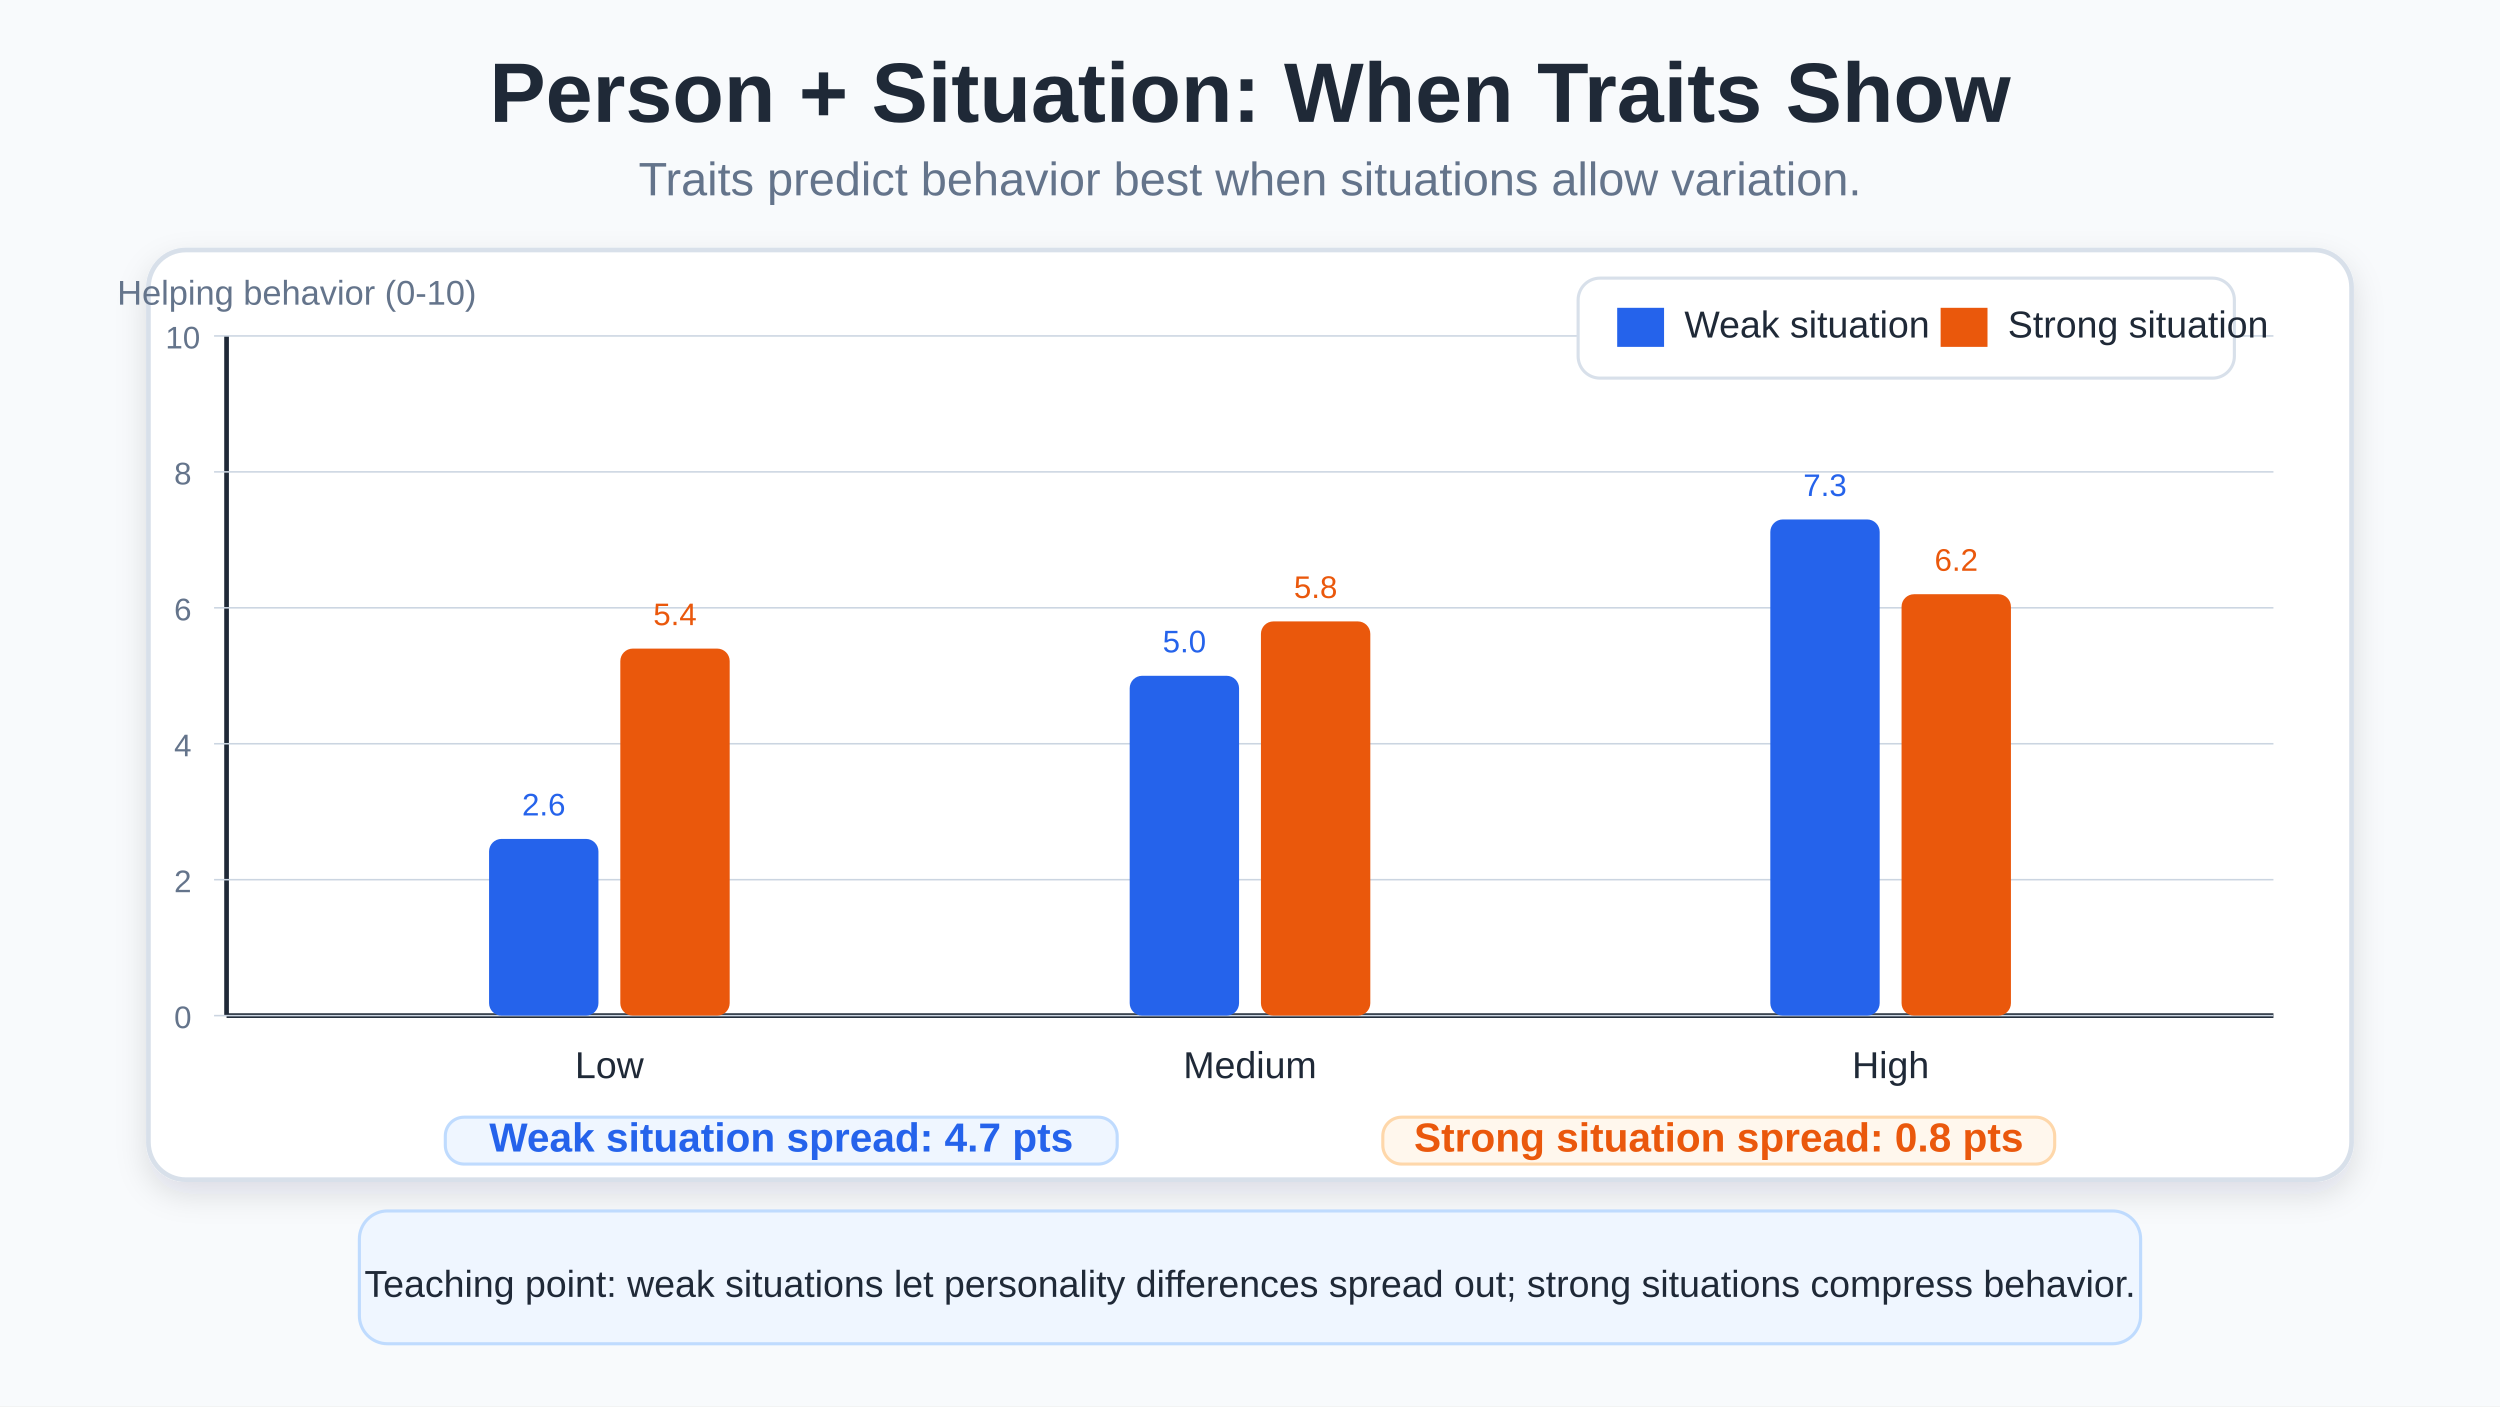
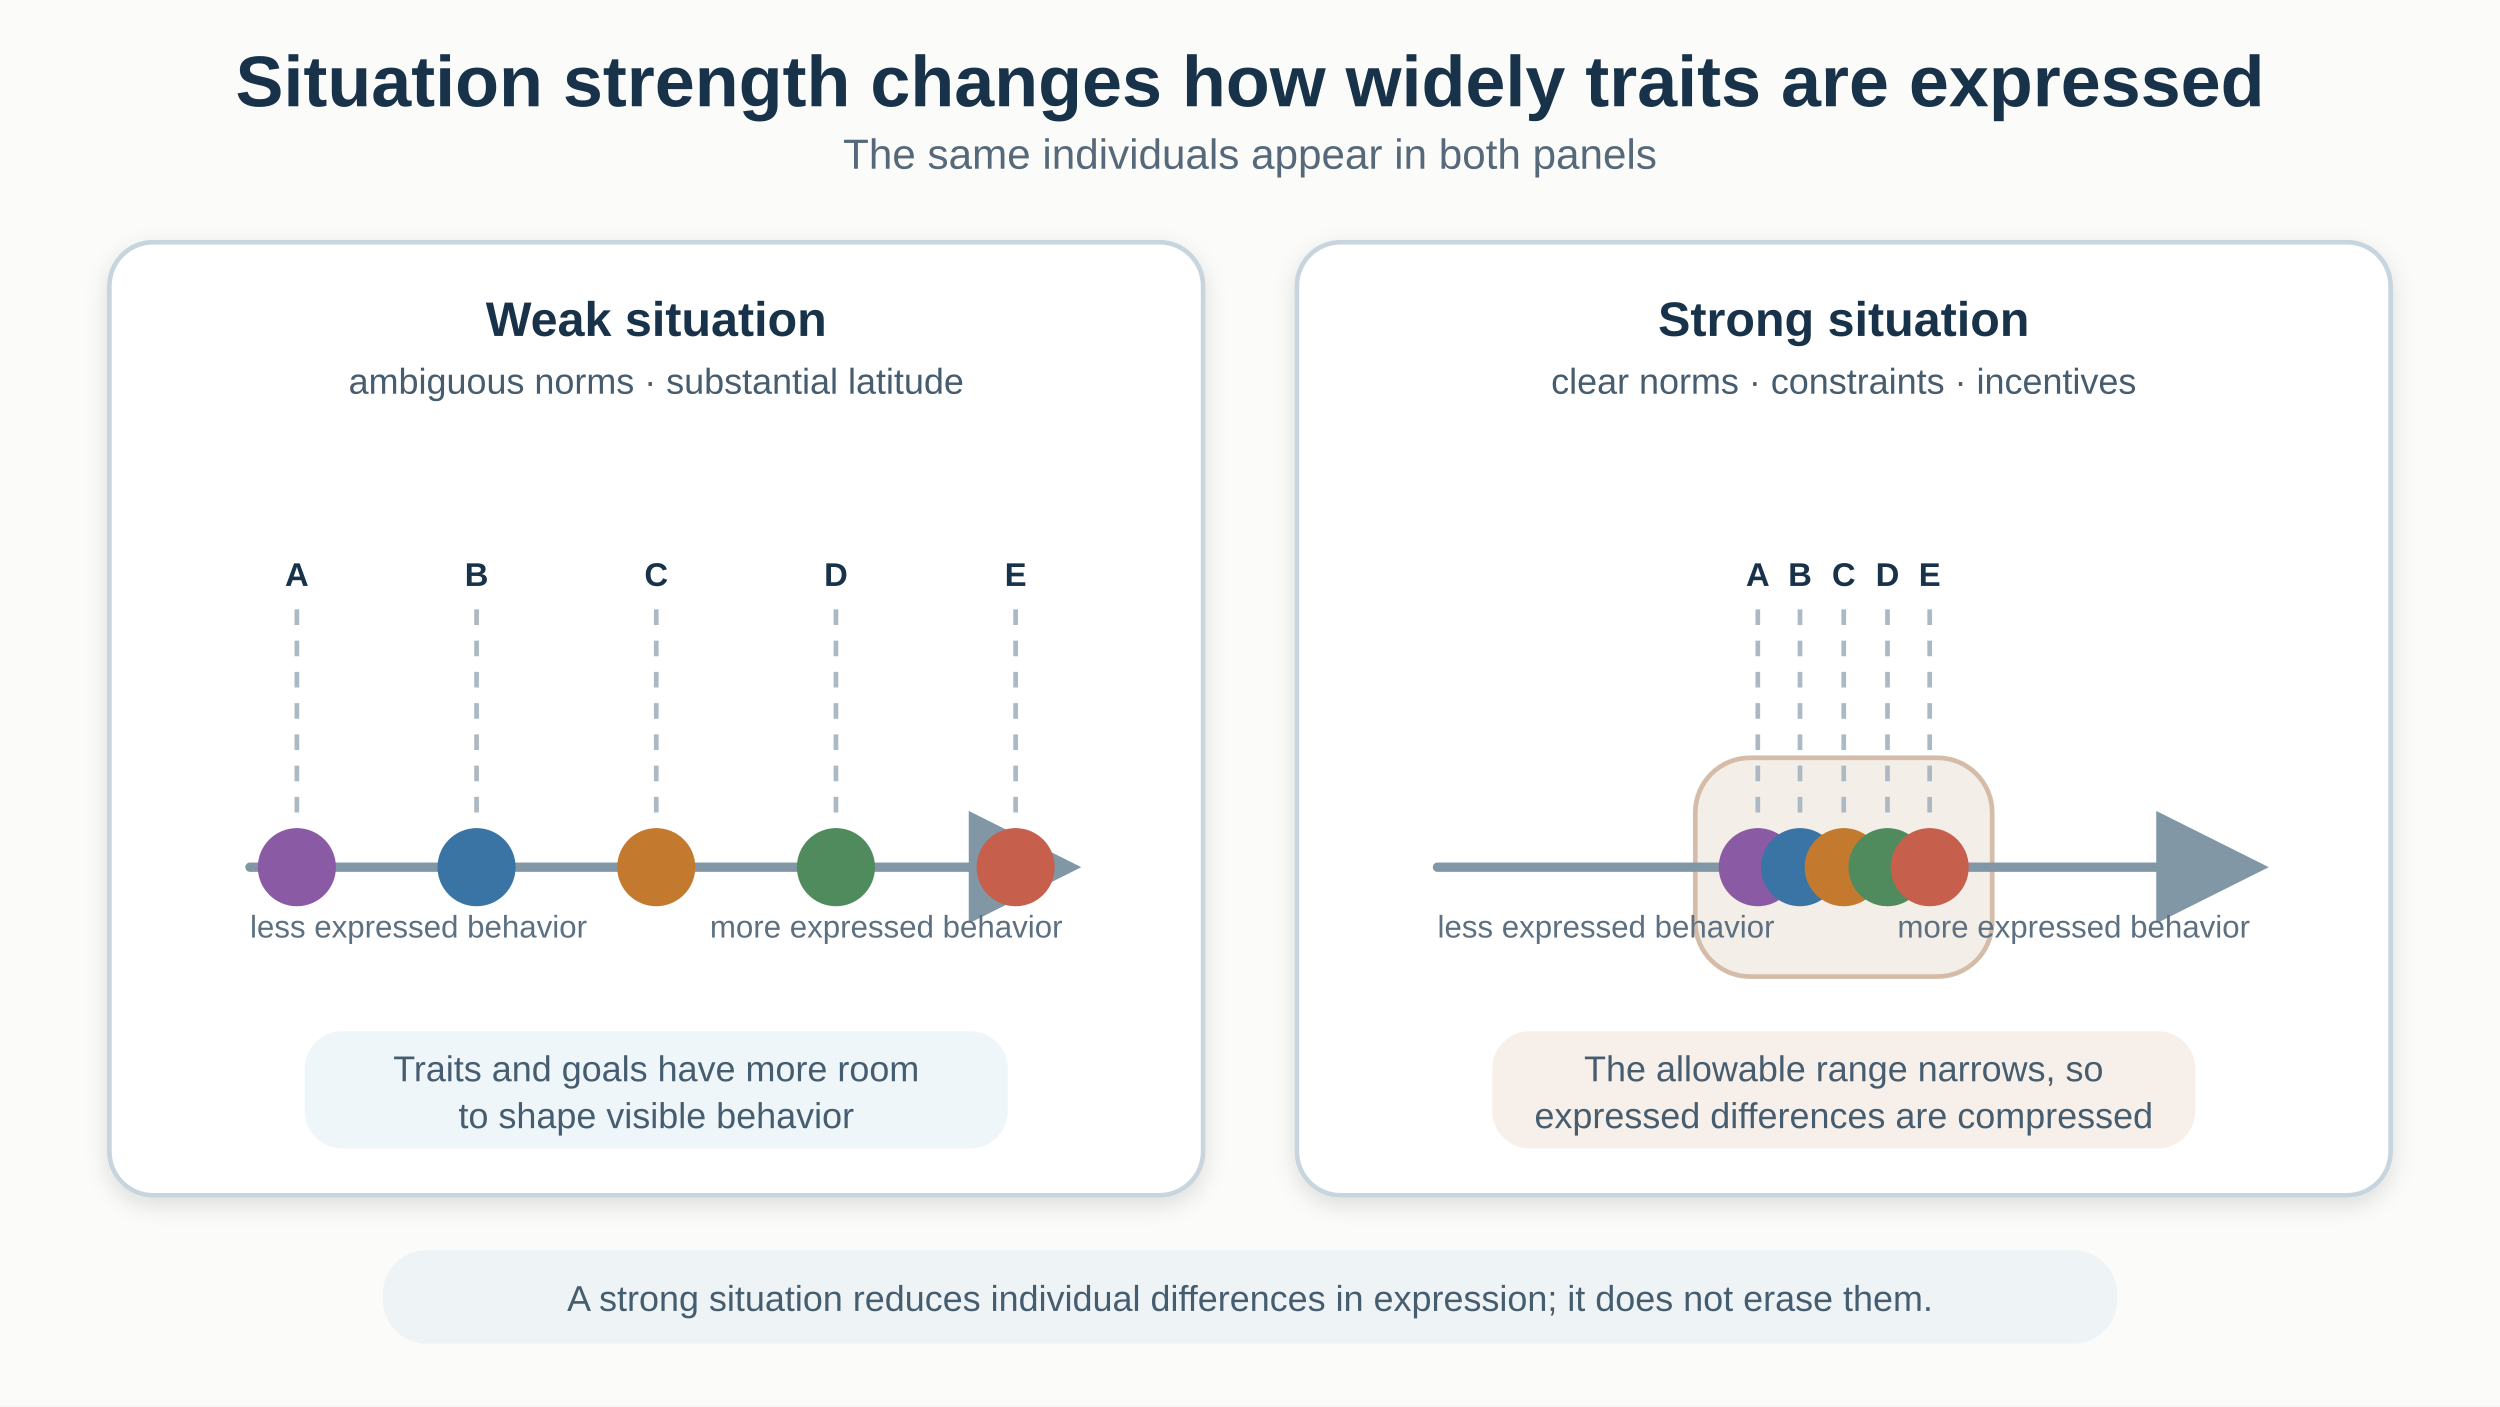
- <svg xmlns="http://www.w3.org/2000/svg" viewBox="0 0 1600 900" width="1600" height="900" role="img" aria-label="Person by situation interaction: weak situations show larger personality differences than strong situations">
-   <rect width="1600" height="900" fill="#F8FAFC" />
+ <svg xmlns="http://www.w3.org/2000/svg" viewBox="0 0 1600 900" role="img" aria-labelledby="title desc">
  <defs>
-     <filter id="shadow" x="-10%" y="-10%" width="120%" height="120%">
-       <feDropShadow dx="0" dy="8" stdDeviation="10" flood-color="#0f172a" flood-opacity="0.12" />
+     <style>text{font-family:Arial,Helvetica,sans-serif;fill:#18324a}.title{font-size:46px;font-weight:700}.sub{font-size:27px;fill:#56697a}.head{font-size:31px;font-weight:700}.body{font-size:23px;fill:#465d70}.small{font-size:20px;fill:#5c7081}.card{fill:#fff;stroke:#c7d5de;stroke-width:3}.track{stroke:#8197a6;stroke-width:6;stroke-linecap:round}.dash{stroke:#aab9c3;stroke-width:3;stroke-dasharray:10 10}.same{font-size:21px;font-weight:700}</style>
+     <filter id="s">
+       <feDropShadow dx="0" dy="5" stdDeviation="7" flood-opacity=".12" />
    </filter>
+     <marker id="a" markerWidth="12" markerHeight="12" refX="10" refY="6" orient="auto">
+       <path d="M0 0L12 6L0 12Z" fill="#8197a6" />
+     </marker>
  </defs>
-   <text x="800" y="78" text-anchor="middle" font-family="Aptos, Segoe UI, Arial, sans-serif" font-size="54" font-weight="700" fill="#1F2937">Person + Situation: When Traits Show</text>
-   <text x="800" y="125" text-anchor="middle" font-family="Aptos, Segoe UI, Arial, sans-serif" font-size="30" font-weight="400" fill="#64748B">Traits predict behavior best when situations allow variation.</text>
-   <rect x="95" y="160" width="1410" height="595" rx="24" fill="white" stroke="#D8E0EA" stroke-width="3" filter="url(#shadow)" />
-   <line x1="145" y1="650" x2="1455" y2="650" stroke="#1F2937" stroke-width="3" />
-   <line x1="145" y1="215" x2="145" y2="650" stroke="#1F2937" stroke-width="3" />
-   <line x1="137" y1="650.0" x2="1455" y2="650.0" stroke="#CBD5E1" stroke-width="1" />
-   <text x="117" y="658.0" text-anchor="middle" font-family="Aptos, Segoe UI, Arial, sans-serif" font-size="20" font-weight="400" fill="#64748B">0</text>
-   <line x1="137" y1="563.0" x2="1455" y2="563.0" stroke="#CBD5E1" stroke-width="1" />
-   <text x="117" y="571.0" text-anchor="middle" font-family="Aptos, Segoe UI, Arial, sans-serif" font-size="20" font-weight="400" fill="#64748B">2</text>
-   <line x1="137" y1="476.0" x2="1455" y2="476.0" stroke="#CBD5E1" stroke-width="1" />
-   <text x="117" y="484.0" text-anchor="middle" font-family="Aptos, Segoe UI, Arial, sans-serif" font-size="20" font-weight="400" fill="#64748B">4</text>
-   <line x1="137" y1="389.0" x2="1455" y2="389.0" stroke="#CBD5E1" stroke-width="1" />
-   <text x="117" y="397.0" text-anchor="middle" font-family="Aptos, Segoe UI, Arial, sans-serif" font-size="20" font-weight="400" fill="#64748B">6</text>
-   <line x1="137" y1="302.0" x2="1455" y2="302.0" stroke="#CBD5E1" stroke-width="1" />
-   <text x="117" y="310.0" text-anchor="middle" font-family="Aptos, Segoe UI, Arial, sans-serif" font-size="20" font-weight="400" fill="#64748B">8</text>
-   <line x1="137" y1="215.0" x2="1455" y2="215.0" stroke="#CBD5E1" stroke-width="1" />
-   <text x="117" y="223.0" text-anchor="middle" font-family="Aptos, Segoe UI, Arial, sans-serif" font-size="20" font-weight="400" fill="#64748B">10</text>
-   <text x="75" y="195" text-anchor="start" font-family="Aptos, Segoe UI, Arial, sans-serif" font-size="22" font-weight="400" fill="#64748B">Helping behavior (0-10)</text>
-   <rect x="1010" y="178" width="420" height="64" rx="14" fill="white" stroke="#D8E0EA" stroke-width="2" />
-   <rect x="1035" y="197" width="30" height="25" fill="#2563EB" />
-   <text x="1078" y="216" font-family="Aptos, Segoe UI, Arial, sans-serif" font-size="24" fill="#1F2937">Weak situation</text>
-   <rect x="1242" y="197" width="30" height="25" fill="#EA580C" />
-   <text x="1285" y="216" font-family="Aptos, Segoe UI, Arial, sans-serif" font-size="24" fill="#1F2937">Strong situation</text>
-   <rect x="313" y="536.9" width="70" height="113.1" rx="8" fill="#2563EB" />
-   <text x="348" y="521.9" text-anchor="middle" font-family="Aptos, Segoe UI, Arial, sans-serif" font-size="20" font-weight="400" fill="#2563EB">2.6</text>
-   <rect x="397" y="415.1" width="70" height="234.9" rx="8" fill="#EA580C" />
-   <text x="432" y="400.1" text-anchor="middle" font-family="Aptos, Segoe UI, Arial, sans-serif" font-size="20" font-weight="400" fill="#EA580C">5.4</text>
-   <text x="390" y="690" text-anchor="middle" font-family="Aptos, Segoe UI, Arial, sans-serif" font-size="24" font-weight="400" fill="#1F2937">Low</text>
-   <rect x="723" y="432.5" width="70" height="217.5" rx="8" fill="#2563EB" />
-   <text x="758" y="417.5" text-anchor="middle" font-family="Aptos, Segoe UI, Arial, sans-serif" font-size="20" font-weight="400" fill="#2563EB">5.0</text>
-   <rect x="807" y="397.7" width="70" height="252.3" rx="8" fill="#EA580C" />
-   <text x="842" y="382.7" text-anchor="middle" font-family="Aptos, Segoe UI, Arial, sans-serif" font-size="20" font-weight="400" fill="#EA580C">5.8</text>
-   <text x="800" y="690" text-anchor="middle" font-family="Aptos, Segoe UI, Arial, sans-serif" font-size="24" font-weight="400" fill="#1F2937">Medium</text>
-   <rect x="1133" y="332.45" width="70" height="317.55" rx="8" fill="#2563EB" />
-   <text x="1168" y="317.45" text-anchor="middle" font-family="Aptos, Segoe UI, Arial, sans-serif" font-size="20" font-weight="400" fill="#2563EB">7.3</text>
-   <rect x="1217" y="380.3" width="70" height="269.7" rx="8" fill="#EA580C" />
-   <text x="1252" y="365.3" text-anchor="middle" font-family="Aptos, Segoe UI, Arial, sans-serif" font-size="20" font-weight="400" fill="#EA580C">6.2</text>
-   <text x="1210" y="690" text-anchor="middle" font-family="Aptos, Segoe UI, Arial, sans-serif" font-size="24" font-weight="400" fill="#1F2937">High</text>
-   <rect x="285" y="715" width="430" height="30" rx="12" fill="#EFF6FF" stroke="#BFDBFE" stroke-width="2" />
-   <text x="500" y="737" text-anchor="middle" font-family="Aptos, Segoe UI, Arial, sans-serif" font-size="26" font-weight="700" fill="#2563EB">Weak situation spread: 4.7 pts</text>
-   <rect x="885" y="715" width="430" height="30" rx="12" fill="#FFF7ED" stroke="#FED7AA" stroke-width="2" />
-   <text x="1100" y="737" text-anchor="middle" font-family="Aptos, Segoe UI, Arial, sans-serif" font-size="26" font-weight="700" fill="#EA580C">Strong situation spread: 0.8 pts</text>
-   <rect x="230" y="775" width="1140" height="85" rx="18" fill="#EFF6FF" stroke="#BFDBFE" stroke-width="2" />
-   <text x="800" y="830" text-anchor="middle" font-family="Aptos, Segoe UI, Arial, sans-serif" font-size="24" font-weight="400" fill="#1F2937">Teaching point: weak situations let personality differences spread out; strong situations compress behavior.</text>
+   <rect width="1600" height="900" fill="#fbfcfa" />
+   <text class="title" x="800" y="68" text-anchor="middle">Situation strength changes how widely traits are expressed</text>
+   <text class="sub" x="800" y="108" text-anchor="middle">The same individuals appear in both panels</text>
+   <g filter="url(#s)">
+     <rect class="card" x="70" y="155" width="700" height="610" rx="28" />
+     <rect class="card" x="830" y="155" width="700" height="610" rx="28" />
+   </g>
+   <text class="head" x="420" y="215" text-anchor="middle">Weak situation</text>
+   <text class="body" x="420" y="252" text-anchor="middle">ambiguous norms · substantial latitude</text>
+   <text class="head" x="1180" y="215" text-anchor="middle">Strong situation</text>
+   <text class="body" x="1180" y="252" text-anchor="middle">clear norms · constraints · incentives</text>
+   <g transform="translate(120 310)">
+     <line class="track" x1="40" y1="245" x2="560" y2="245" marker-end="url(#a)" />
+     <text class="small" x="40" y="290">less expressed behavior</text>
+     <text class="small" x="560" y="290" text-anchor="end">more expressed behavior</text>
+     <line class="dash" x1="70" y1="80" x2="70" y2="245" />
+     <line class="dash" x1="185" y1="80" x2="185" y2="245" />
+     <line class="dash" x1="300" y1="80" x2="300" y2="245" />
+     <line class="dash" x1="415" y1="80" x2="415" y2="245" />
+     <line class="dash" x1="530" y1="80" x2="530" y2="245" />
+     <circle cx="70" cy="245" r="25" fill="#8a5aa5" />
+     <circle cx="185" cy="245" r="25" fill="#3974a5" />
+     <circle cx="300" cy="245" r="25" fill="#c47a2e" />
+     <circle cx="415" cy="245" r="25" fill="#4f8b5d" />
+     <circle cx="530" cy="245" r="25" fill="#c65f4b" />
+     <text class="same" x="70" y="65" text-anchor="middle">A</text>
+     <text class="same" x="185" y="65" text-anchor="middle">B</text>
+     <text class="same" x="300" y="65" text-anchor="middle">C</text>
+     <text class="same" x="415" y="65" text-anchor="middle">D</text>
+     <text class="same" x="530" y="65" text-anchor="middle">E</text>
+     <rect x="75" y="350" width="450" height="75" rx="24" fill="#eef6fa" />
+     <text class="body" x="300" y="382" text-anchor="middle">Traits and goals have more room</text>
+     <text class="body" x="300" y="412" text-anchor="middle">to shape visible behavior</text>
+   </g>
+   <g transform="translate(880 310)">
+     <rect x="205" y="175" width="190" height="140" rx="35" fill="#f4eee8" stroke="#d5bca8" stroke-width="3" />
+     <line class="track" x1="40" y1="245" x2="560" y2="245" marker-end="url(#a)" />
+     <text class="small" x="40" y="290">less expressed behavior</text>
+     <text class="small" x="560" y="290" text-anchor="end">more expressed behavior</text>
+     <line class="dash" x1="245" y1="80" x2="245" y2="245" />
+     <line class="dash" x1="272" y1="80" x2="272" y2="245" />
+     <line class="dash" x1="300" y1="80" x2="300" y2="245" />
+     <line class="dash" x1="328" y1="80" x2="328" y2="245" />
+     <line class="dash" x1="355" y1="80" x2="355" y2="245" />
+     <circle cx="245" cy="245" r="25" fill="#8a5aa5" />
+     <circle cx="272" cy="245" r="25" fill="#3974a5" />
+     <circle cx="300" cy="245" r="25" fill="#c47a2e" />
+     <circle cx="328" cy="245" r="25" fill="#4f8b5d" />
+     <circle cx="355" cy="245" r="25" fill="#c65f4b" />
+     <text class="same" x="245" y="65" text-anchor="middle">A</text>
+     <text class="same" x="272" y="65" text-anchor="middle">B</text>
+     <text class="same" x="300" y="65" text-anchor="middle">C</text>
+     <text class="same" x="328" y="65" text-anchor="middle">D</text>
+     <text class="same" x="355" y="65" text-anchor="middle">E</text>
+     <rect x="75" y="350" width="450" height="75" rx="24" fill="#f7f0ea" />
+     <text class="body" x="300" y="382" text-anchor="middle">The allowable range narrows, so</text>
+     <text class="body" x="300" y="412" text-anchor="middle">expressed differences are compressed</text>
+   </g>
+   <rect x="245" y="800" width="1110" height="60" rx="28" fill="#eef4f6" />
+   <text class="body" x="800" y="839" text-anchor="middle">A strong situation reduces individual differences in expression; it does not erase them.</text>
</svg>
